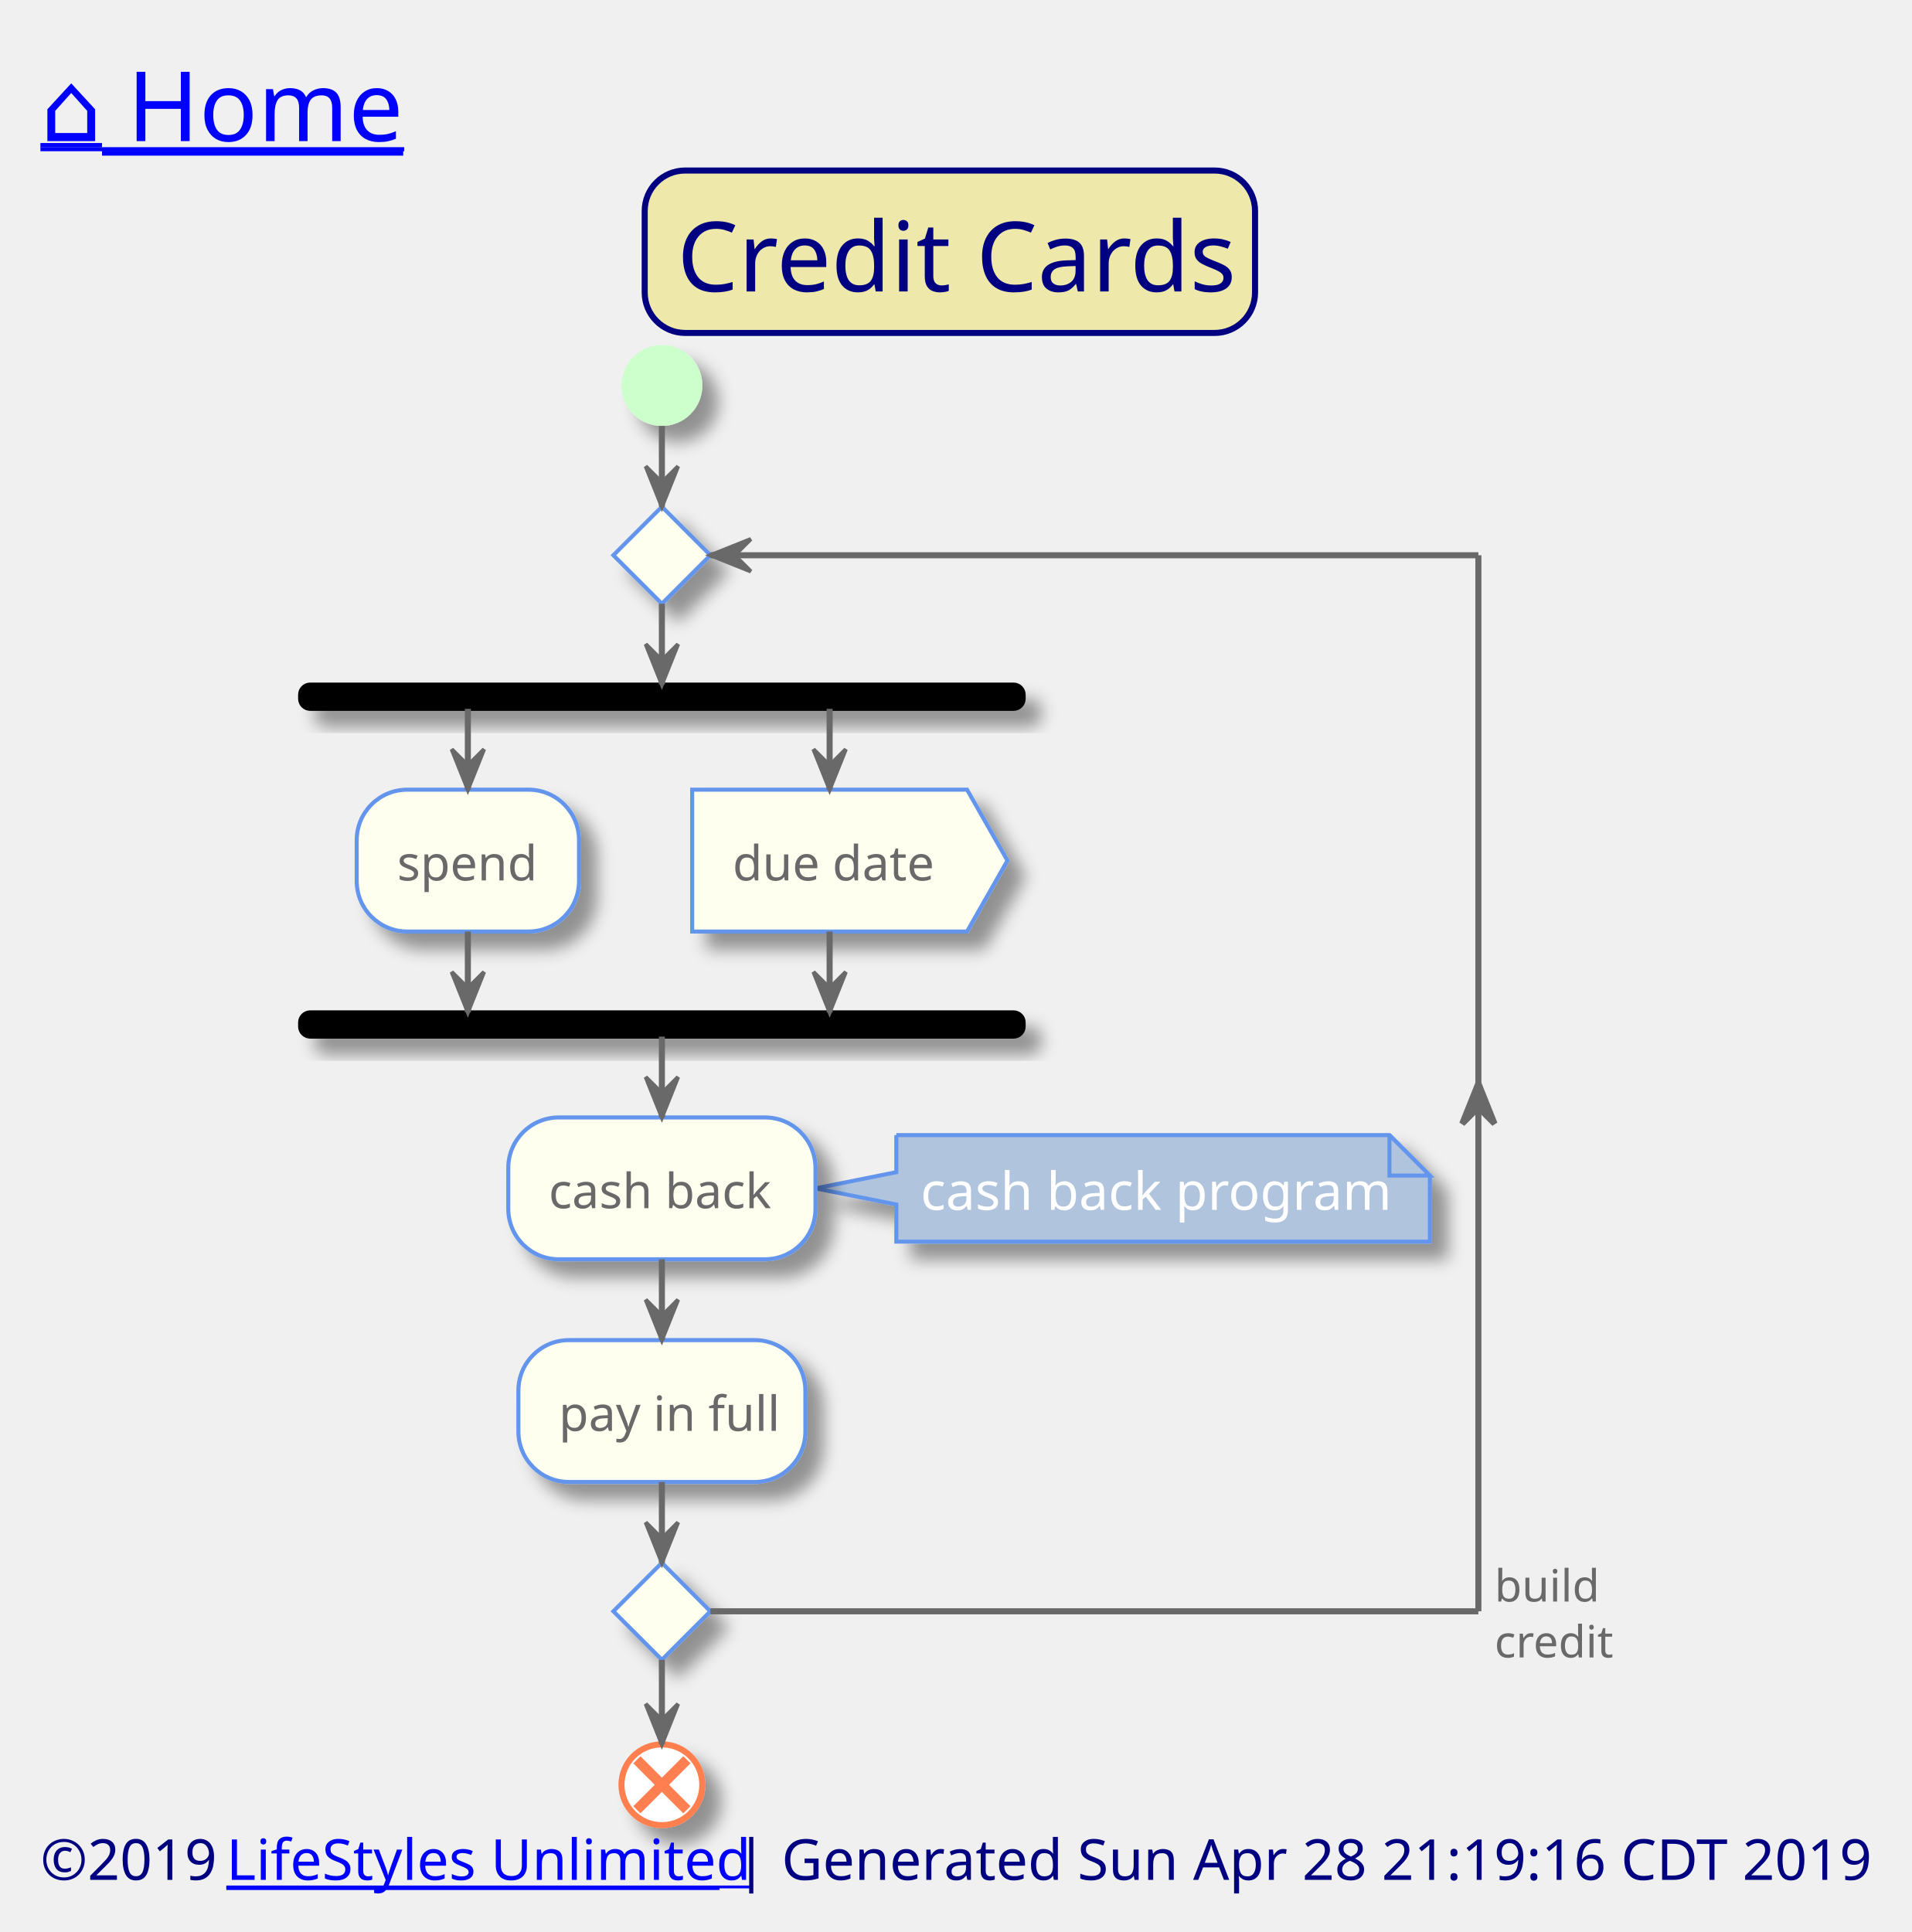
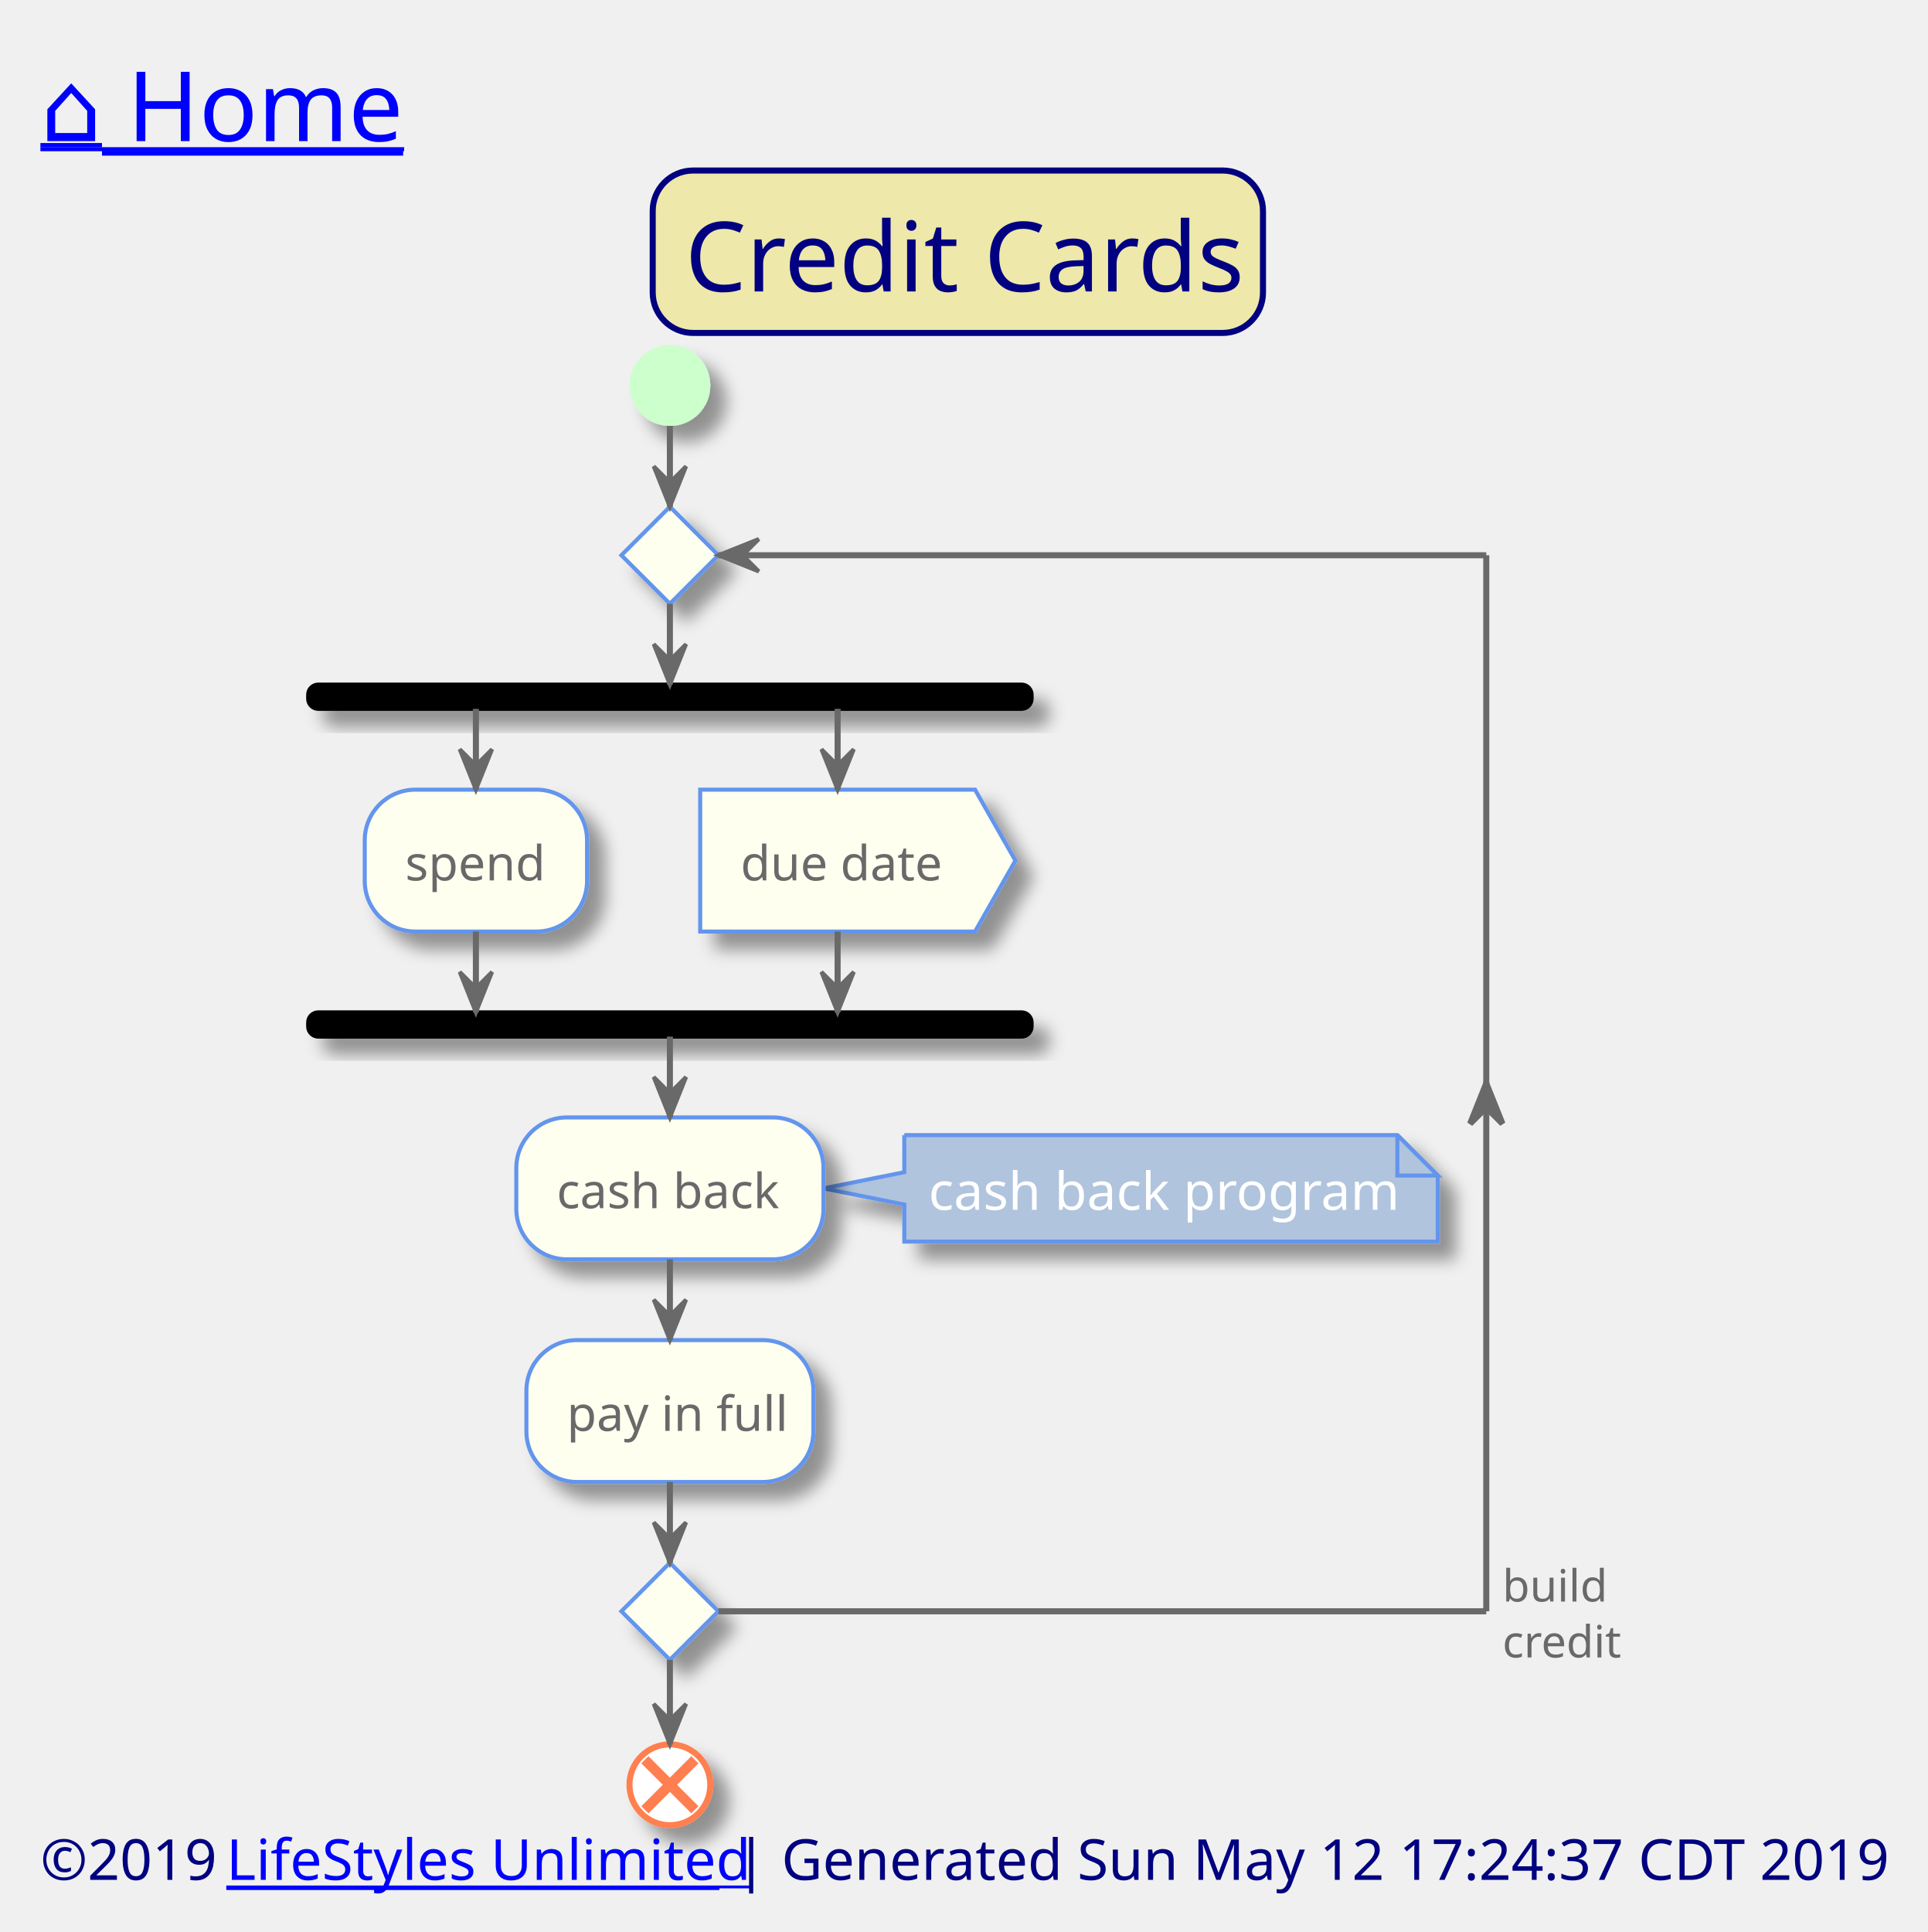
- <svg xmlns="http://www.w3.org/2000/svg" xmlns:xlink="http://www.w3.org/1999/xlink" contentScriptType="application/ecmascript" contentStyleType="text/css" height="478px" preserveAspectRatio="none" style="width:473px;height:478px;" version="1.1" viewBox="0 0 473 478" width="473px" zoomAndPan="magnify">
+ <svg xmlns="http://www.w3.org/2000/svg" xmlns:xlink="http://www.w3.org/1999/xlink" contentScriptType="application/ecmascript" contentStyleType="text/css" height="478px" preserveAspectRatio="none" style="width:477px;height:478px;" version="1.1" viewBox="0 0 477 478" width="477px" zoomAndPan="magnify">
  <defs>
    <style type="text/css">path:hover { stroke: #0000FF !important;}</style>
-     <filter height="300%" id="f1x53ic8l3bvmq" width="300%" x="-1" y="-1">
+     <filter height="300%" id="fcd0733egbyid" width="300%" x="-1" y="-1">
      <feGaussianBlur result="blurOut" stdDeviation="2.0" />
      <feColorMatrix in="blurOut" result="blurOut2" type="matrix" values="0 0 0 0 0 0 0 0 0 0 0 0 0 0 0 0 0 0 .4 0" />
      <feOffset dx="4.0" dy="4.0" in="blurOut2" result="blurOut3" />
      <feBlend in="SourceGraphic" in2="blurOut3" mode="normal" />
    </filter>
  </defs>
  <g>
    <a target="_top" xlink:actuate="onRequest" xlink:href="../index.svg?sanitize=true" xlink:show="new" xlink:title="../index.svg?sanitize=true" xlink:type="simple">
      <text fill="#0000FF" font-family="sans-serif" font-size="24" lengthAdjust="spacingAndGlyphs" text-decoration="underline" textLength="90" x="10" y="34.914">⌂ Home</text>
      <line style="stroke: #0000FF; stroke-width: 1.0;" x1="10" x2="100" y1="36.914" y2="36.914" />
    </a>
-     <rect fill="#EEE8AA" height="40.188" rx="10" ry="10" style="stroke: #000080; stroke-width: 1.5;" width="151" x="159.5" y="42.188" />
-     <text fill="#000080" font-family="sans-serif" font-size="24" lengthAdjust="spacingAndGlyphs" textLength="135" x="167.5" y="72.102">Credit Cards</text>
-     <ellipse cx="163.75" cy="95.375" fill="#CCFFCC" filter="url(#f1x53ic8l3bvmq)" rx="10" ry="10" style="stroke: none; stroke-width: 1.0;" />
-     <rect fill="#000000" filter="url(#f1x53ic8l3bvmq)" height="6" rx="2.5" ry="2.5" style="stroke: #000000; stroke-width: 1.0;" width="179" x="74.25" y="169.375" />
-     <rect fill="#FFFFF0" filter="url(#f1x53ic8l3bvmq)" height="35.094" rx="12.5" ry="12.5" style="stroke: #6495ED; stroke-width: 1.0;" width="55" x="88.25" y="195.375" />
-     <text fill="#696969" font-family="sans-serif" font-size="12" lengthAdjust="spacingAndGlyphs" textLength="35" x="98.25" y="217.832">spend</text>
-     <polygon fill="#FFFFF0" filter="url(#f1x53ic8l3bvmq)" points="171.25,195.375,239.25,195.375,249.25,212.922,239.25,230.469,171.25,230.469" style="stroke: #6495ED; stroke-width: 1.0;" />
-     <text fill="#696969" font-family="sans-serif" font-size="12" lengthAdjust="spacingAndGlyphs" textLength="48" x="181.25" y="217.832">due date</text>
-     <rect fill="#000000" filter="url(#f1x53ic8l3bvmq)" height="6" rx="2.5" ry="2.5" style="stroke: #000000; stroke-width: 1.0;" width="179" x="74.25" y="250.469" />
-     <path d="M221.75,280.84 L221.75,290.016 L201.75,294.016 L221.75,298.016 L221.75,307.191 A0,0 0 0 0 221.75,307.191 L353.75,307.191 A0,0 0 0 0 353.75,307.191 L353.75,290.84 L343.75,280.84 L221.75,280.84 A0,0 0 0 0 221.75,280.84 " fill="#B0C4DE" filter="url(#f1x53ic8l3bvmq)" style="stroke: #6495ED; stroke-width: 1.0;" />
-     <path d="M343.75,280.84 L343.75,290.84 L353.75,290.84 L343.75,280.84 " fill="#B0C4DE" style="stroke: #6495ED; stroke-width: 1.0;" />
-     <text fill="#FFFFFF" font-family="sans-serif" font-size="13" lengthAdjust="spacingAndGlyphs" textLength="111" x="227.75" y="299.335">cash back program</text>
-     <rect fill="#FFFFF0" filter="url(#f1x53ic8l3bvmq)" height="35.094" rx="12.5" ry="12.5" style="stroke: #6495ED; stroke-width: 1.0;" width="76" x="125.75" y="276.469" />
-     <text fill="#696969" font-family="sans-serif" font-size="12" lengthAdjust="spacingAndGlyphs" textLength="56" x="135.75" y="298.926">cash back</text>
-     <rect fill="#FFFFF0" filter="url(#f1x53ic8l3bvmq)" height="35.094" rx="12.5" ry="12.5" style="stroke: #6495ED; stroke-width: 1.0;" width="71" x="128.25" y="331.562" />
-     <text fill="#696969" font-family="sans-serif" font-size="12" lengthAdjust="spacingAndGlyphs" textLength="51" x="138.25" y="354.019">pay in full</text>
-     <polygon fill="#FFFFF0" filter="url(#f1x53ic8l3bvmq)" points="163.75,125.375,175.75,137.375,163.75,149.375,151.75,137.375,163.75,125.375" style="stroke: #6495ED; stroke-width: 1.0;" />
-     <polygon fill="#FFFFF0" filter="url(#f1x53ic8l3bvmq)" points="163.75,386.656,163.75,386.656,175.75,398.656,163.75,410.656,163.75,410.656,151.75,398.656,163.75,386.656" style="stroke: #6495ED; stroke-width: 1.0;" />
-     <ellipse cx="163.75" cy="441.575" fill="#FFFFFF" filter="url(#f1x53ic8l3bvmq)" rx="10" ry="10" style="stroke: #FF7F50; stroke-width: 1.5;" />
-     <line style="stroke: #FF7F50; stroke-width: 2.5;" x1="157.563" x2="169.937" y1="435.388" y2="447.762" />
-     <line style="stroke: #FF7F50; stroke-width: 2.5;" x1="169.937" x2="157.563" y1="435.388" y2="447.762" />
-     <line style="stroke: #696969; stroke-width: 1.5;" x1="115.75" x2="115.75" y1="175.375" y2="195.375" />
-     <polygon fill="#696969" points="111.75,185.375,115.75,195.375,119.75,185.375,115.75,189.375" style="stroke: #696969; stroke-width: 1.0;" />
-     <line style="stroke: #696969; stroke-width: 1.5;" x1="205.25" x2="205.25" y1="175.375" y2="195.375" />
-     <polygon fill="#696969" points="201.25,185.375,205.25,195.375,209.25,185.375,205.25,189.375" style="stroke: #696969; stroke-width: 1.0;" />
-     <line style="stroke: #696969; stroke-width: 1.5;" x1="115.75" x2="115.75" y1="230.469" y2="250.469" />
-     <polygon fill="#696969" points="111.75,240.469,115.75,250.469,119.75,240.469,115.75,244.469" style="stroke: #696969; stroke-width: 1.0;" />
-     <line style="stroke: #696969; stroke-width: 1.5;" x1="205.25" x2="205.25" y1="230.469" y2="250.469" />
-     <polygon fill="#696969" points="201.25,240.469,205.25,250.469,209.25,240.469,205.25,244.469" style="stroke: #696969; stroke-width: 1.0;" />
-     <line style="stroke: #696969; stroke-width: 1.5;" x1="163.75" x2="163.75" y1="256.469" y2="276.469" />
-     <polygon fill="#696969" points="159.75,266.469,163.75,276.469,167.75,266.469,163.75,270.469" style="stroke: #696969; stroke-width: 1.0;" />
-     <line style="stroke: #696969; stroke-width: 1.5;" x1="163.75" x2="163.75" y1="311.562" y2="331.562" />
-     <polygon fill="#696969" points="159.75,321.562,163.75,331.562,167.75,321.562,163.75,325.562" style="stroke: #696969; stroke-width: 1.0;" />
-     <line style="stroke: #696969; stroke-width: 1.5;" x1="163.75" x2="163.75" y1="149.375" y2="169.375" />
-     <polygon fill="#696969" points="159.75,159.375,163.75,169.375,167.75,159.375,163.75,163.375" style="stroke: #696969; stroke-width: 1.0;" />
-     <line style="stroke: #696969; stroke-width: 1.5;" x1="175.75" x2="365.75" y1="398.656" y2="398.656" />
-     <polygon fill="#696969" points="361.75,278.016,365.75,268.016,369.75,278.016,365.75,274.016" style="stroke: #696969; stroke-width: 1.5;" />
-     <line style="stroke: #696969; stroke-width: 1.5;" x1="365.75" x2="365.75" y1="137.375" y2="398.656" />
-     <line style="stroke: #696969; stroke-width: 1.5;" x1="365.75" x2="175.75" y1="137.375" y2="137.375" />
-     <polygon fill="#696969" points="185.75,133.375,175.75,137.375,185.75,141.375,181.75,137.375" style="stroke: #696969; stroke-width: 1.0;" />
-     <text fill="#696969" font-family="sans-serif" font-size="11" lengthAdjust="spacingAndGlyphs" textLength="22" x="369.75" y="396.239">build</text>
-     <text fill="#696969" font-family="sans-serif" font-size="11" lengthAdjust="spacingAndGlyphs" textLength="27" x="369.75" y="410.075">credit</text>
-     <line style="stroke: #696969; stroke-width: 1.5;" x1="163.75" x2="163.75" y1="366.656" y2="386.656" />
-     <polygon fill="#696969" points="159.75,376.656,163.75,386.656,167.75,376.656,163.75,380.656" style="stroke: #696969; stroke-width: 1.0;" />
-     <line style="stroke: #696969; stroke-width: 1.5;" x1="163.75" x2="163.75" y1="105.375" y2="125.375" />
-     <polygon fill="#696969" points="159.75,115.375,163.75,125.375,167.75,115.375,163.75,119.375" style="stroke: #696969; stroke-width: 1.0;" />
-     <line style="stroke: #696969; stroke-width: 1.5;" x1="163.75" x2="163.75" y1="410.656" y2="431.575" />
-     <polygon fill="#696969" points="159.75,421.575,163.75,431.575,167.75,421.575,163.75,425.575" style="stroke: #696969; stroke-width: 1.0;" />
+     <rect fill="#EEE8AA" height="40.188" rx="10" ry="10" style="stroke: #000080; stroke-width: 1.5;" width="151" x="161.5" y="42.188" />
+     <text fill="#000080" font-family="sans-serif" font-size="24" lengthAdjust="spacingAndGlyphs" textLength="135" x="169.5" y="72.102">Credit Cards</text>
+     <ellipse cx="165.75" cy="95.375" fill="#CCFFCC" filter="url(#fcd0733egbyid)" rx="10" ry="10" style="stroke: none; stroke-width: 1.0;" />
+     <rect fill="#000000" filter="url(#fcd0733egbyid)" height="6" rx="2.5" ry="2.5" style="stroke: #000000; stroke-width: 1.0;" width="179" x="76.25" y="169.375" />
+     <rect fill="#FFFFF0" filter="url(#fcd0733egbyid)" height="35.094" rx="12.5" ry="12.5" style="stroke: #6495ED; stroke-width: 1.0;" width="55" x="90.25" y="195.375" />
+     <text fill="#696969" font-family="sans-serif" font-size="12" lengthAdjust="spacingAndGlyphs" textLength="35" x="100.25" y="217.832">spend</text>
+     <polygon fill="#FFFFF0" filter="url(#fcd0733egbyid)" points="173.25,195.375,241.25,195.375,251.25,212.922,241.25,230.469,173.25,230.469" style="stroke: #6495ED; stroke-width: 1.0;" />
+     <text fill="#696969" font-family="sans-serif" font-size="12" lengthAdjust="spacingAndGlyphs" textLength="48" x="183.25" y="217.832">due date</text>
+     <rect fill="#000000" filter="url(#fcd0733egbyid)" height="6" rx="2.5" ry="2.5" style="stroke: #000000; stroke-width: 1.0;" width="179" x="76.25" y="250.469" />
+     <path d="M223.75,280.84 L223.75,290.016 L203.75,294.016 L223.75,298.016 L223.75,307.191 A0,0 0 0 0 223.75,307.191 L355.75,307.191 A0,0 0 0 0 355.75,307.191 L355.75,290.84 L345.75,280.84 L223.75,280.84 A0,0 0 0 0 223.75,280.84 " fill="#B0C4DE" filter="url(#fcd0733egbyid)" style="stroke: #6495ED; stroke-width: 1.0;" />
+     <path d="M345.75,280.84 L345.75,290.84 L355.75,290.84 L345.75,280.84 " fill="#B0C4DE" style="stroke: #6495ED; stroke-width: 1.0;" />
+     <text fill="#FFFFFF" font-family="sans-serif" font-size="13" lengthAdjust="spacingAndGlyphs" textLength="111" x="229.75" y="299.335">cash back program</text>
+     <rect fill="#FFFFF0" filter="url(#fcd0733egbyid)" height="35.094" rx="12.5" ry="12.5" style="stroke: #6495ED; stroke-width: 1.0;" width="76" x="127.75" y="276.469" />
+     <text fill="#696969" font-family="sans-serif" font-size="12" lengthAdjust="spacingAndGlyphs" textLength="56" x="137.75" y="298.926">cash back</text>
+     <rect fill="#FFFFF0" filter="url(#fcd0733egbyid)" height="35.094" rx="12.5" ry="12.5" style="stroke: #6495ED; stroke-width: 1.0;" width="71" x="130.25" y="331.562" />
+     <text fill="#696969" font-family="sans-serif" font-size="12" lengthAdjust="spacingAndGlyphs" textLength="51" x="140.25" y="354.019">pay in full</text>
+     <polygon fill="#FFFFF0" filter="url(#fcd0733egbyid)" points="165.75,125.375,177.75,137.375,165.75,149.375,153.75,137.375,165.75,125.375" style="stroke: #6495ED; stroke-width: 1.0;" />
+     <polygon fill="#FFFFF0" filter="url(#fcd0733egbyid)" points="165.75,386.656,165.75,386.656,177.75,398.656,165.75,410.656,165.75,410.656,153.75,398.656,165.75,386.656" style="stroke: #6495ED; stroke-width: 1.0;" />
+     <ellipse cx="165.75" cy="441.575" fill="#FFFFFF" filter="url(#fcd0733egbyid)" rx="10" ry="10" style="stroke: #FF7F50; stroke-width: 1.5;" />
+     <line style="stroke: #FF7F50; stroke-width: 2.5;" x1="159.563" x2="171.937" y1="435.388" y2="447.762" />
+     <line style="stroke: #FF7F50; stroke-width: 2.5;" x1="171.937" x2="159.563" y1="435.388" y2="447.762" />
+     <line style="stroke: #696969; stroke-width: 1.5;" x1="117.75" x2="117.75" y1="175.375" y2="195.375" />
+     <polygon fill="#696969" points="113.75,185.375,117.75,195.375,121.75,185.375,117.75,189.375" style="stroke: #696969; stroke-width: 1.0;" />
+     <line style="stroke: #696969; stroke-width: 1.5;" x1="207.25" x2="207.25" y1="175.375" y2="195.375" />
+     <polygon fill="#696969" points="203.25,185.375,207.25,195.375,211.25,185.375,207.25,189.375" style="stroke: #696969; stroke-width: 1.0;" />
+     <line style="stroke: #696969; stroke-width: 1.5;" x1="117.75" x2="117.75" y1="230.469" y2="250.469" />
+     <polygon fill="#696969" points="113.75,240.469,117.75,250.469,121.75,240.469,117.75,244.469" style="stroke: #696969; stroke-width: 1.0;" />
+     <line style="stroke: #696969; stroke-width: 1.5;" x1="207.25" x2="207.25" y1="230.469" y2="250.469" />
+     <polygon fill="#696969" points="203.25,240.469,207.25,250.469,211.25,240.469,207.25,244.469" style="stroke: #696969; stroke-width: 1.0;" />
+     <line style="stroke: #696969; stroke-width: 1.5;" x1="165.75" x2="165.75" y1="256.469" y2="276.469" />
+     <polygon fill="#696969" points="161.75,266.469,165.75,276.469,169.75,266.469,165.75,270.469" style="stroke: #696969; stroke-width: 1.0;" />
+     <line style="stroke: #696969; stroke-width: 1.5;" x1="165.75" x2="165.75" y1="311.562" y2="331.562" />
+     <polygon fill="#696969" points="161.75,321.562,165.75,331.562,169.75,321.562,165.75,325.562" style="stroke: #696969; stroke-width: 1.0;" />
+     <line style="stroke: #696969; stroke-width: 1.5;" x1="165.75" x2="165.75" y1="149.375" y2="169.375" />
+     <polygon fill="#696969" points="161.75,159.375,165.75,169.375,169.75,159.375,165.75,163.375" style="stroke: #696969; stroke-width: 1.0;" />
+     <line style="stroke: #696969; stroke-width: 1.5;" x1="177.75" x2="367.75" y1="398.656" y2="398.656" />
+     <polygon fill="#696969" points="363.75,278.016,367.75,268.016,371.75,278.016,367.75,274.016" style="stroke: #696969; stroke-width: 1.5;" />
+     <line style="stroke: #696969; stroke-width: 1.5;" x1="367.75" x2="367.75" y1="137.375" y2="398.656" />
+     <line style="stroke: #696969; stroke-width: 1.5;" x1="367.75" x2="177.75" y1="137.375" y2="137.375" />
+     <polygon fill="#696969" points="187.75,133.375,177.75,137.375,187.75,141.375,183.75,137.375" style="stroke: #696969; stroke-width: 1.0;" />
+     <text fill="#696969" font-family="sans-serif" font-size="11" lengthAdjust="spacingAndGlyphs" textLength="22" x="371.75" y="396.239">build</text>
+     <text fill="#696969" font-family="sans-serif" font-size="11" lengthAdjust="spacingAndGlyphs" textLength="27" x="371.75" y="410.075">credit</text>
+     <line style="stroke: #696969; stroke-width: 1.5;" x1="165.75" x2="165.75" y1="366.656" y2="386.656" />
+     <polygon fill="#696969" points="161.75,376.656,165.75,386.656,169.75,376.656,165.75,380.656" style="stroke: #696969; stroke-width: 1.0;" />
+     <line style="stroke: #696969; stroke-width: 1.5;" x1="165.75" x2="165.75" y1="105.375" y2="125.375" />
+     <polygon fill="#696969" points="161.75,115.375,165.75,125.375,169.75,115.375,165.75,119.375" style="stroke: #696969; stroke-width: 1.0;" />
+     <line style="stroke: #696969; stroke-width: 1.5;" x1="165.75" x2="165.75" y1="410.656" y2="431.575" />
+     <polygon fill="#696969" points="161.75,421.575,165.75,431.575,169.75,421.575,165.75,425.575" style="stroke: #696969; stroke-width: 1.0;" />
    <text fill="#000080" font-family="sans-serif" font-size="14" lengthAdjust="spacingAndGlyphs" textLength="42" x="10" y="465.108">©2019</text>
    <a target="_top" xlink:actuate="onRequest" xlink:href="http://www.lifestylesunlimited.com" xlink:show="new" xlink:title="http://www.lifestylesunlimited.com" xlink:type="simple">
      <text fill="#0000FF" font-family="sans-serif" font-size="14" lengthAdjust="spacingAndGlyphs" text-decoration="underline" textLength="122" x="56" y="465.108">LifeStyles Unlimited</text>
      <line style="stroke: #0000FF; stroke-width: 1.0;" x1="56" x2="178" y1="467.108" y2="467.108" />
    </a>
-     <text fill="#000080" font-family="sans-serif" font-size="14" lengthAdjust="spacingAndGlyphs" textLength="279" x="182" y="465.108">| Generated Sun Apr 28 21:19:16 CDT 2019</text>
+     <text fill="#000080" font-family="sans-serif" font-size="14" lengthAdjust="spacingAndGlyphs" textLength="283" x="182" y="465.108">| Generated Sun May 12 17:24:37 CDT 2019</text>
  </g>
</svg>
